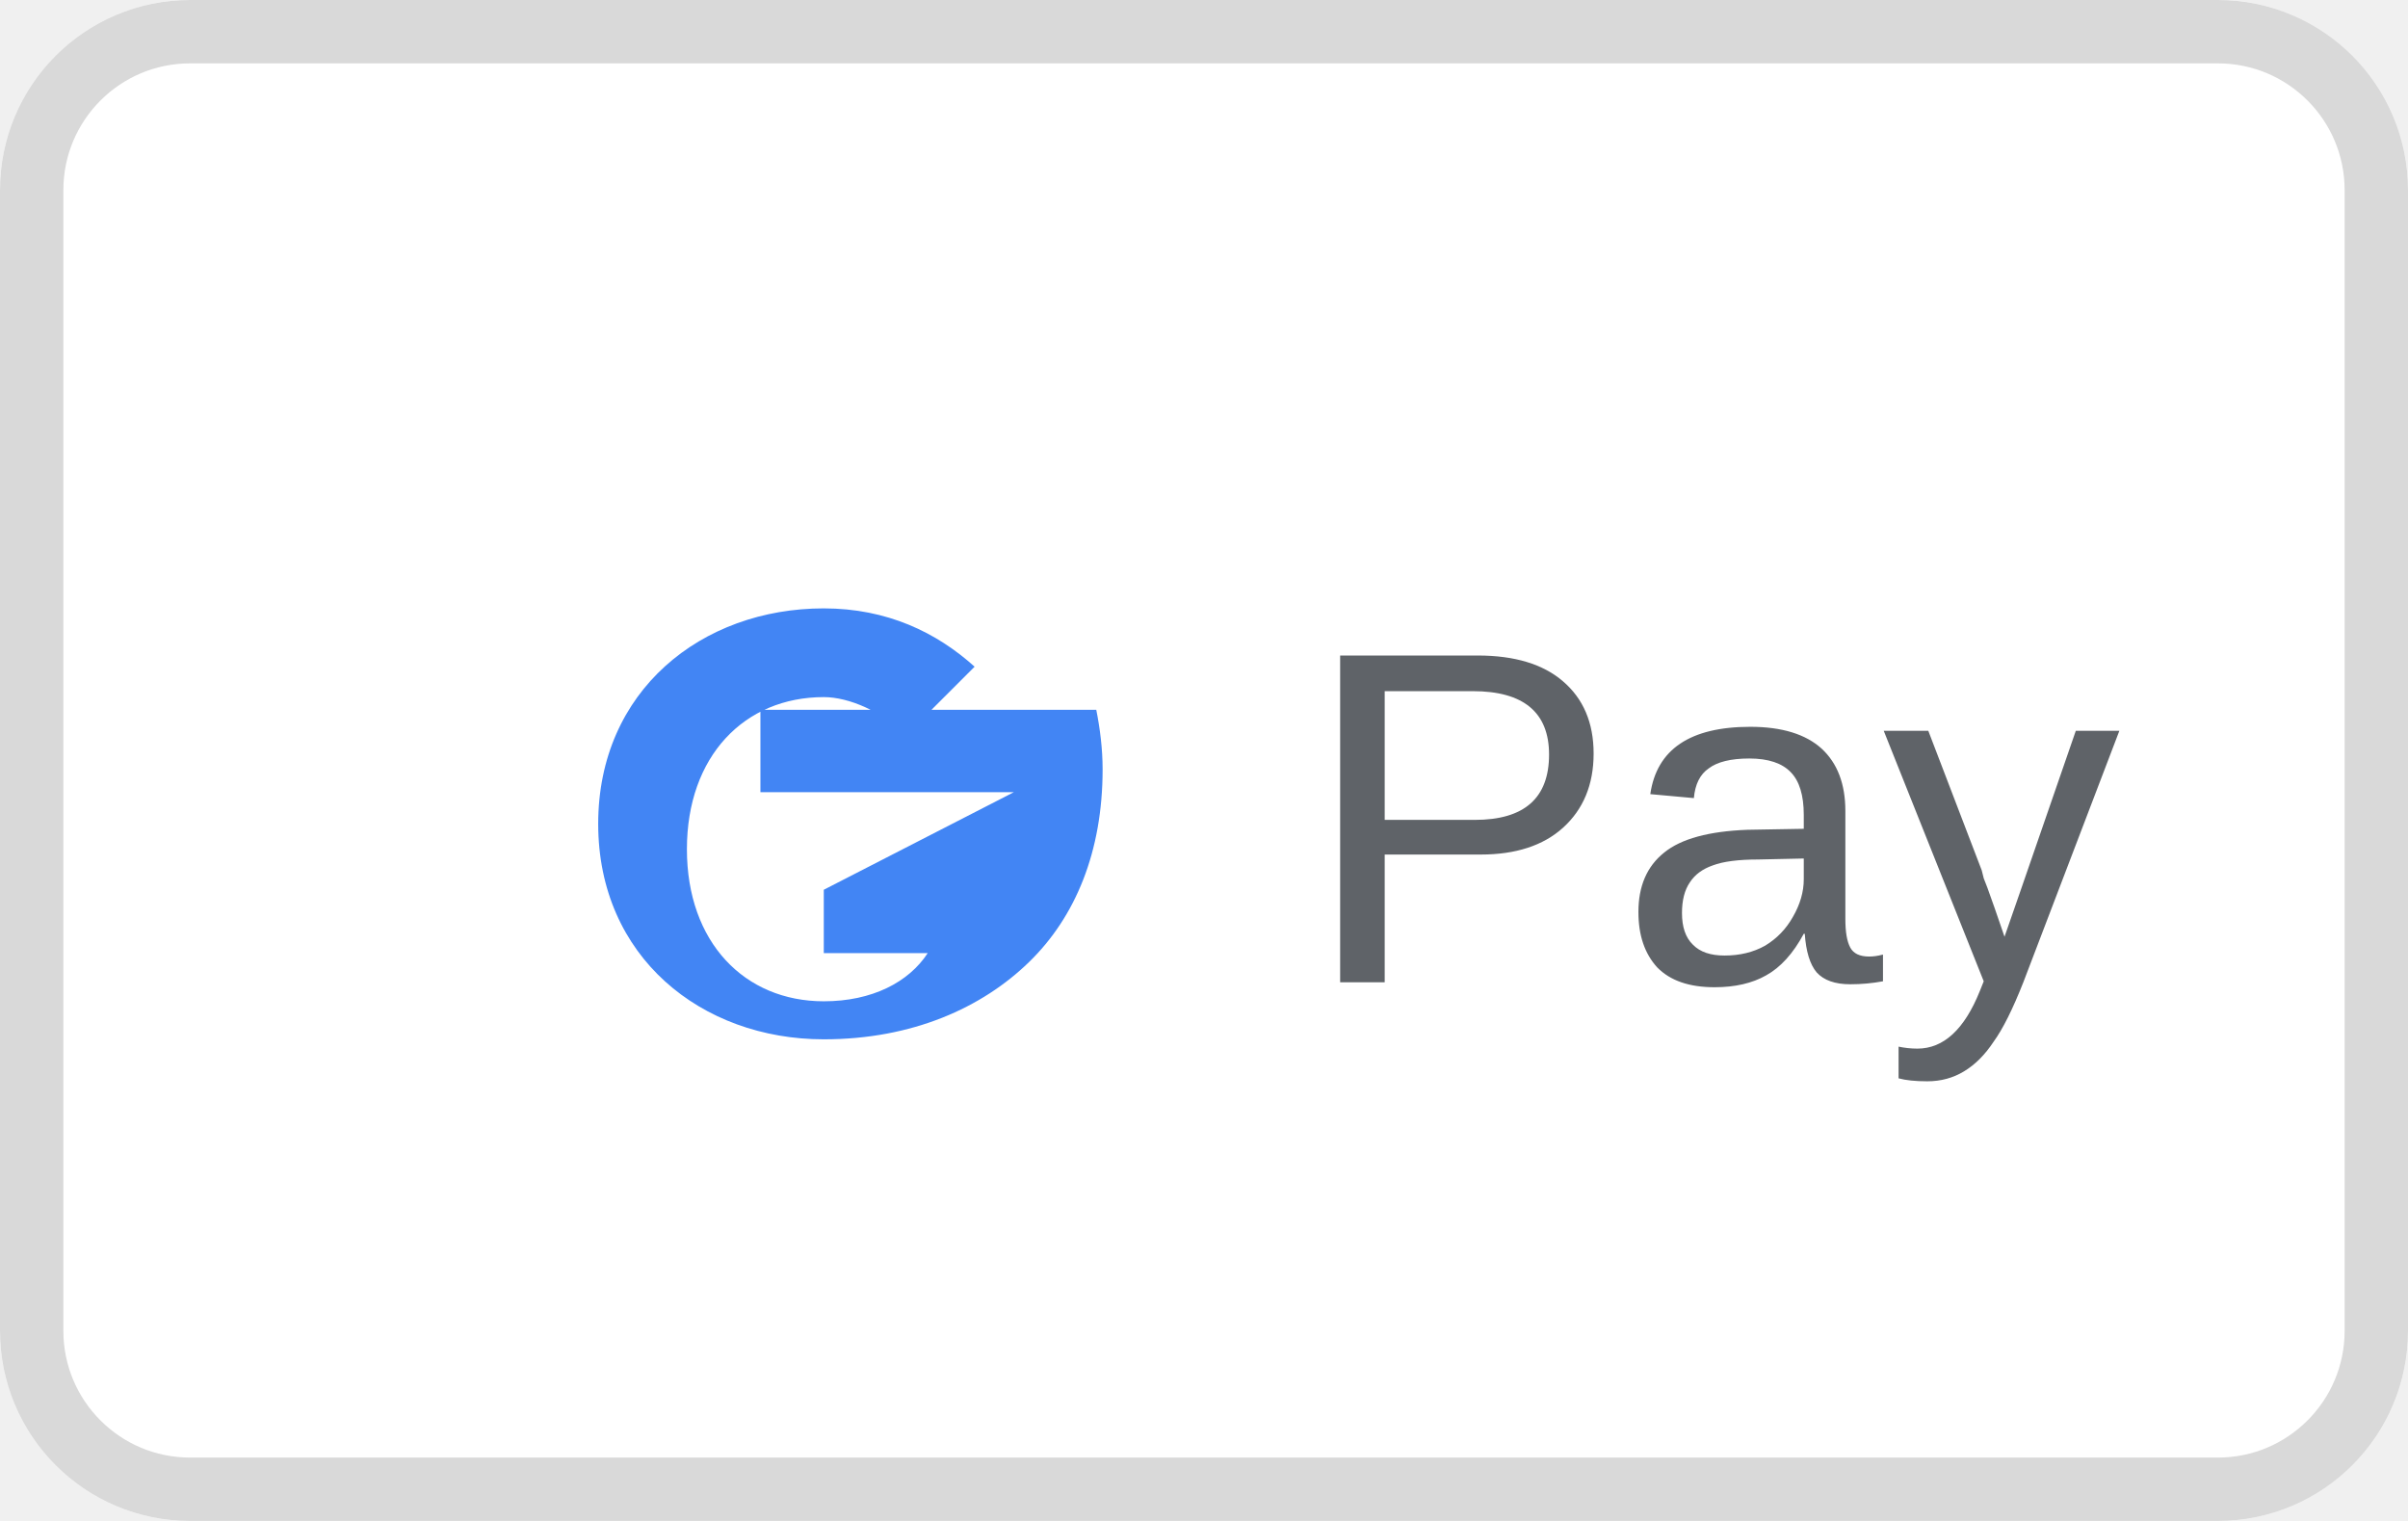
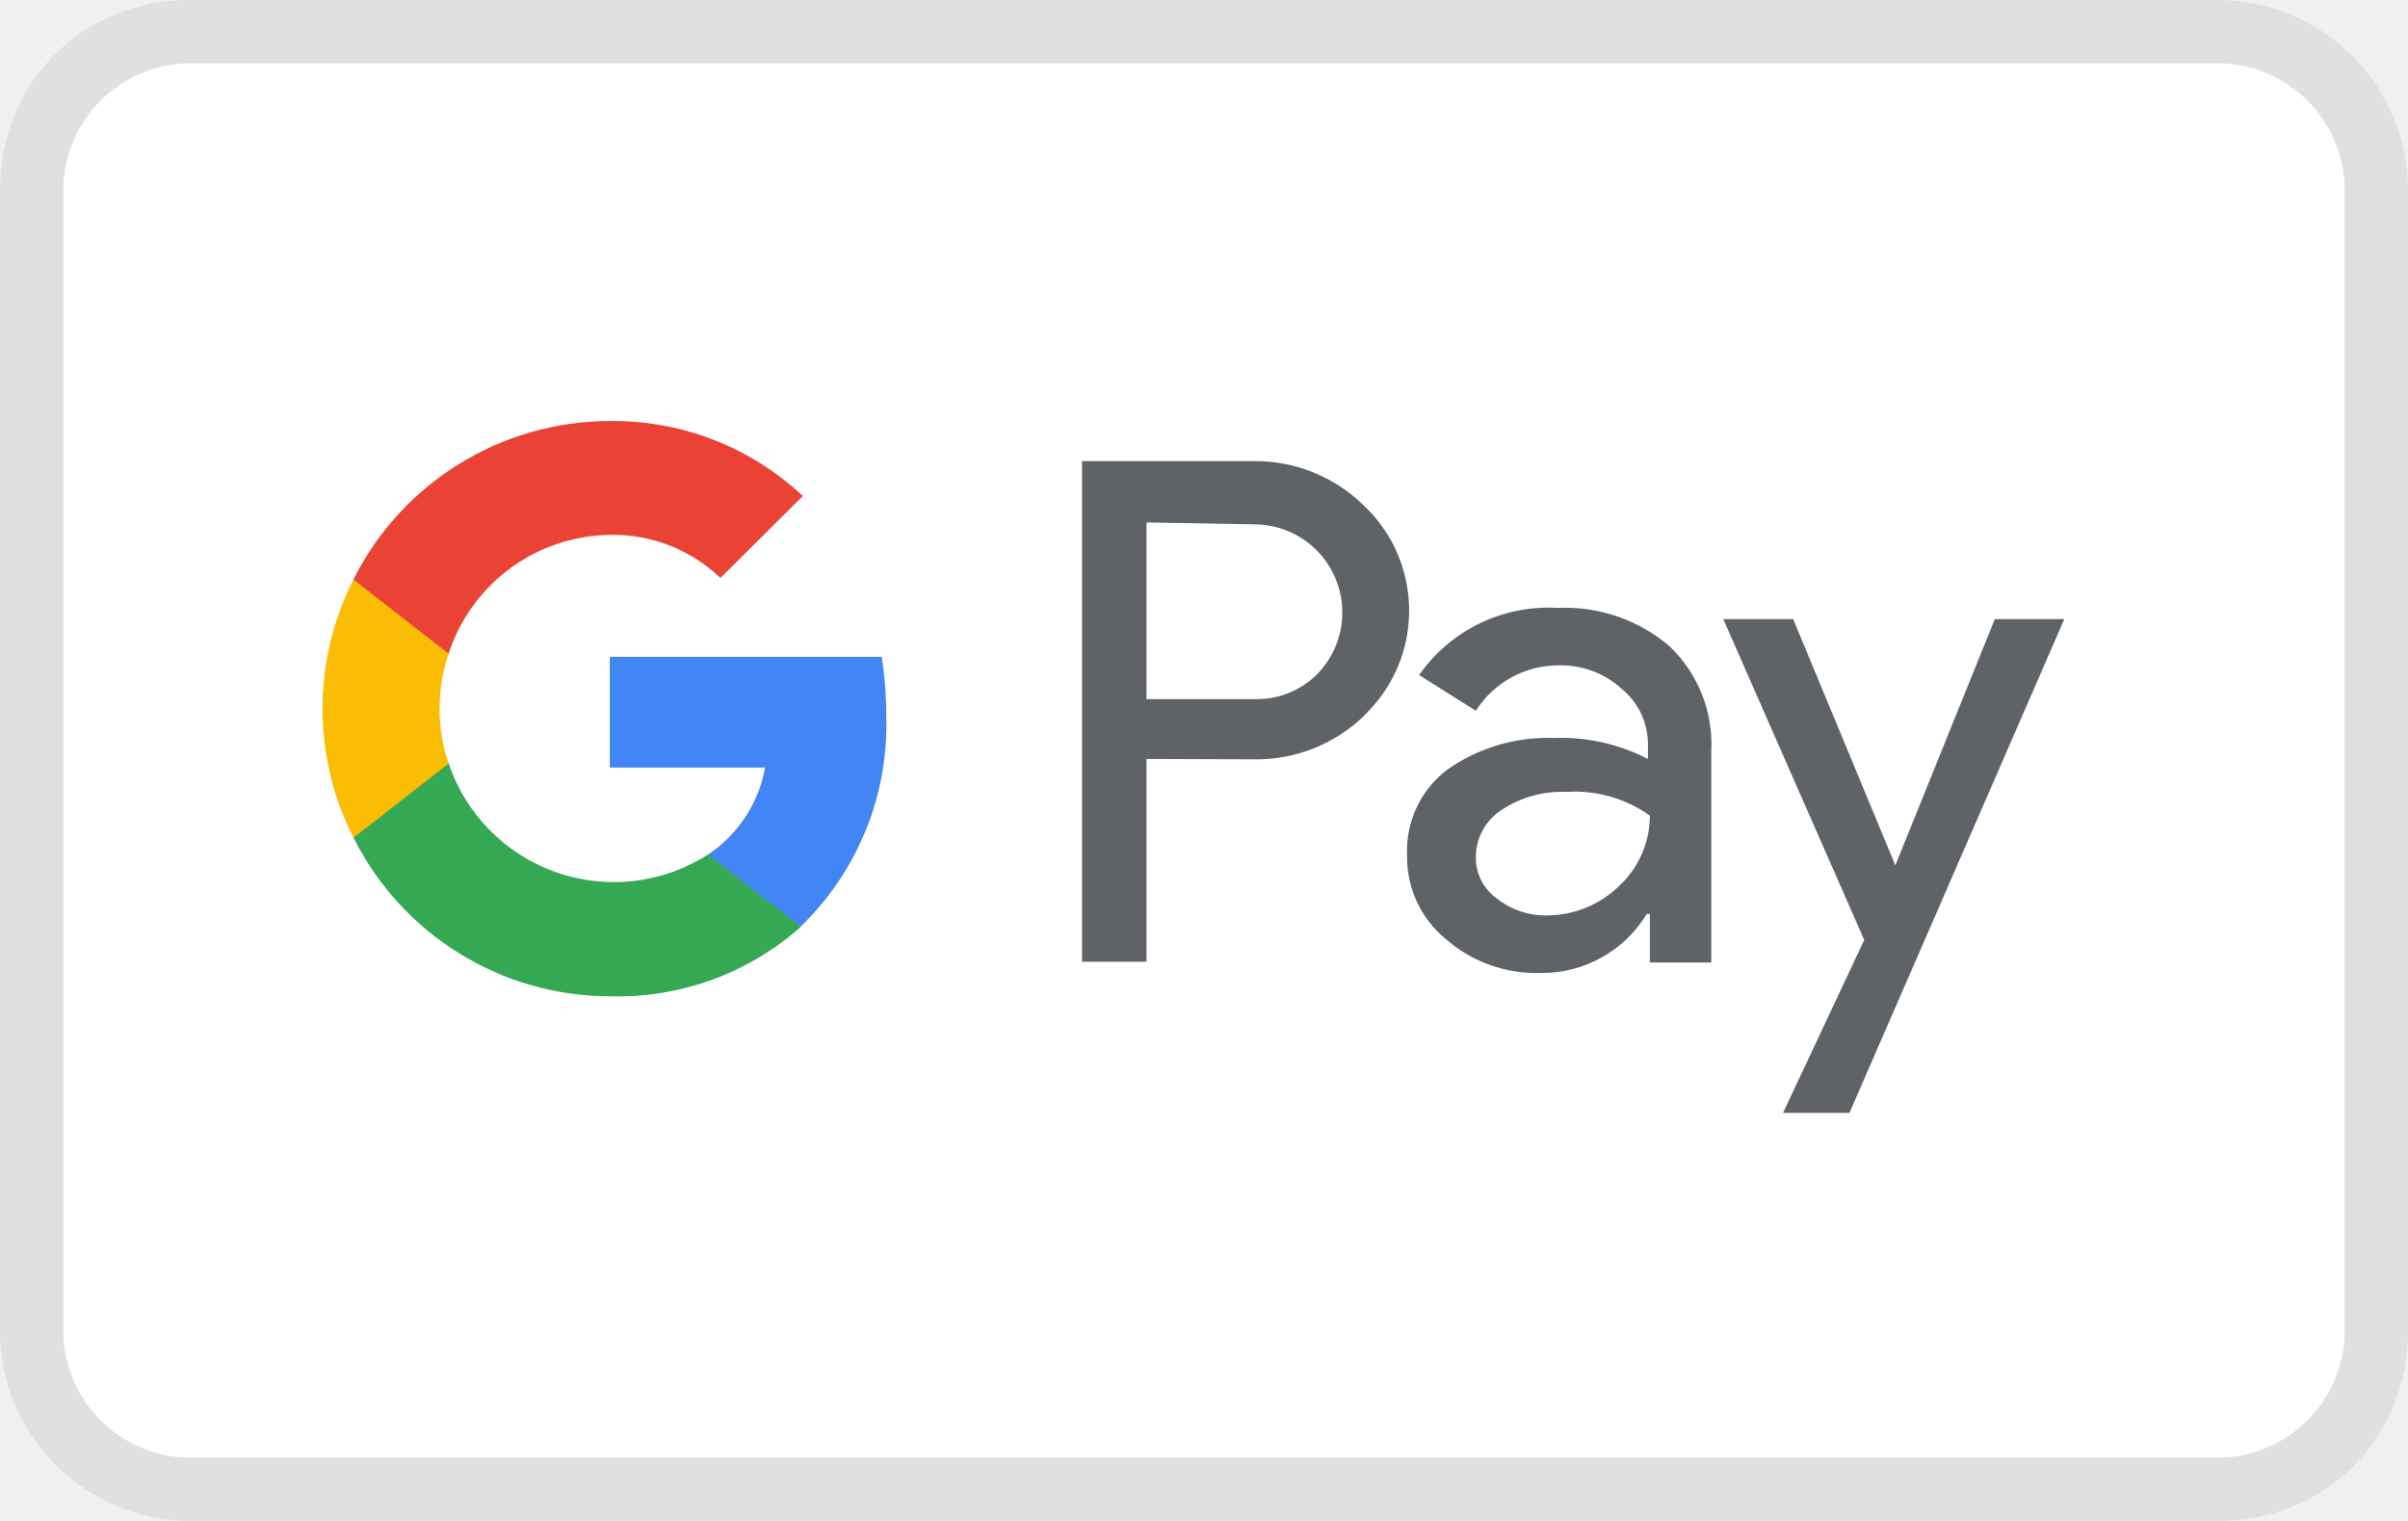
- <svg xmlns="http://www.w3.org/2000/svg" viewBox="0 0 38 24">
-   <rect width="38" height="24" rx="3" fill="white" />
-   <rect x=".5" y=".5" width="37" height="23" rx="2.5" fill="none" stroke="#d9d9d9" />
-   <path d="M16 12.5H12v-1.3h5.3c.06.3.1.62.1.94 0 1.3-.43 2.33-1.16 3.04C15.5 15.9 14.4 16.4 13 16.4c-1.93 0-3.56-1.3-3.56-3.4 0-2.1 1.63-3.4 3.56-3.4 1 0 1.78.38 2.38.92L14.3 11.6c-.38-.37-.9-.6-1.3-.6-1.25 0-2.16.93-2.16 2.4 0 1.47.91 2.4 2.16 2.4.76 0 1.34-.3 1.64-.76h-1.64v-1z" fill="#4285F4" />
-   <text x="27" y="15.5" text-anchor="middle" font-family="Arial,Helvetica,sans-serif" font-weight="500" font-size="7.5" fill="#5F6368">Pay</text>
+ <svg xmlns="http://www.w3.org/2000/svg" role="img" viewBox="0 0 38 24" width="38" height="24" aria-labelledby="pi-google_pay">
+   <path d="M35 0H3C1.3 0 0 1.3 0 3v18c0 1.7 1.4 3 3 3h32c1.7 0 3-1.3 3-3V3c0-1.7-1.4-3-3-3z" fill="#000" opacity=".07" />
+   <path d="M35 1c1.1 0 2 .9 2 2v18c0 1.1-.9 2-2 2H3c-1.1 0-2-.9-2-2V3c0-1.1.9-2 2-2h32" fill="#FFF" />
+   <path d="M18.093 11.976v3.2h-1.018v-7.9h2.691a2.447 2.447 0 0 1 1.747.692 2.28 2.28 0 0 1 .11 3.224l-.11.116c-.47.447-1.098.69-1.747.674l-1.673-.006zm0-3.732v2.788h1.698c.377.012.741-.135 1.005-.404a1.391 1.391 0 0 0-1.005-2.354l-1.698-.03zm6.484 1.348c.65-.03 1.286.188 1.778.613.445.43.682 1.03.65 1.649v3.334h-.969v-.766h-.049a1.93 1.93 0 0 1-1.673.931 2.17 2.17 0 0 1-1.496-.533 1.667 1.667 0 0 1-.613-1.324 1.606 1.606 0 0 1 .613-1.336 2.746 2.746 0 0 1 1.698-.515c.517-.02 1.03.093 1.49.331v-.208a1.134 1.134 0 0 0-.417-.901 1.416 1.416 0 0 0-.98-.368 1.545 1.545 0 0 0-1.319.717l-.895-.564a2.488 2.488 0 0 1 2.182-1.06zM23.29 13.52a.79.79 0 0 0 .337.662c.223.176.5.269.785.263.429-.001.84-.17 1.146-.472.305-.286.478-.685.478-1.103a2.047 2.047 0 0 0-1.324-.374 1.716 1.716 0 0 0-1.03.294.883.883 0 0 0-.392.73zm9.286-3.75l-3.39 7.79h-1.048l1.281-2.728-2.224-5.062h1.103l1.612 3.885 1.569-3.885h1.097z" fill="#5F6368" />
+   <path d="M13.986 11.284c0-.308-.024-.616-.073-.92h-4.29v1.747h2.451a2.096 2.096 0 0 1-.9 1.373v1.134h1.464a4.433 4.433 0 0 0 1.348-3.334z" fill="#4285F4" />
+   <path d="M9.629 15.721a4.352 4.352 0 0 0 3.01-1.097l-1.466-1.14a2.752 2.752 0 0 1-4.094-1.44H5.577v1.17a4.53 4.53 0 0 0 4.052 2.507z" fill="#34A853" />
+   <path d="M7.079 12.05a2.709 2.709 0 0 1 0-1.735v-1.17H5.577a4.505 4.505 0 0 0 0 4.075l1.502-1.17z" fill="#FBBC04" />
+   <path d="M9.629 8.44a2.452 2.452 0 0 1 1.74.68l1.3-1.293a4.37 4.37 0 0 0-3.065-1.183 4.53 4.53 0 0 0-4.027 2.5l1.502 1.171a2.715 2.715 0 0 1 2.55-1.875z" fill="#EA4335" />
</svg>
